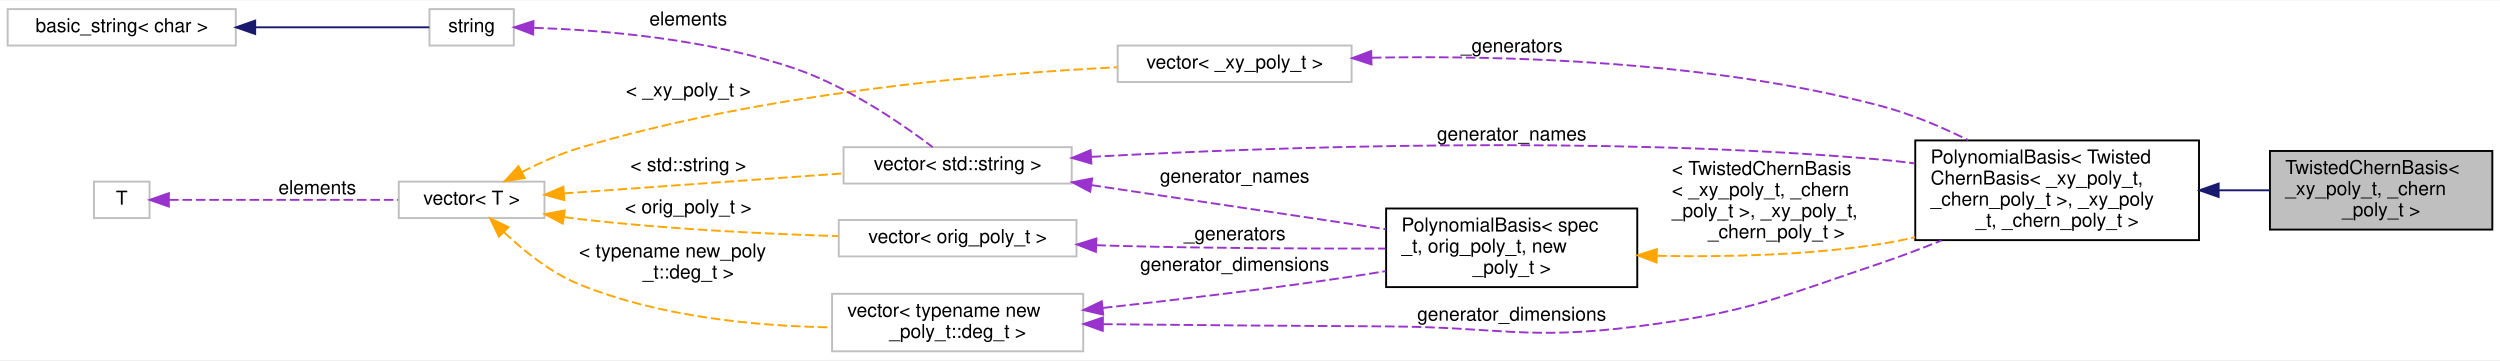
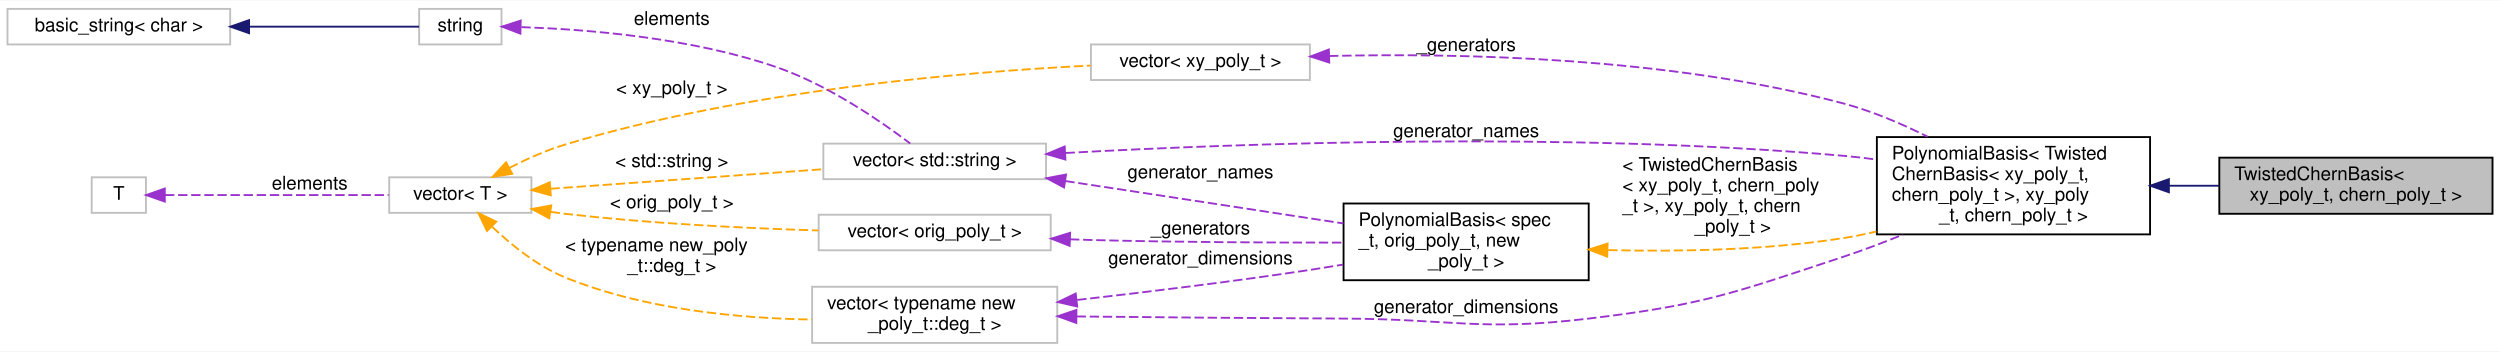
- <svg xmlns="http://www.w3.org/2000/svg" xmlns:xlink="http://www.w3.org/1999/xlink" width="1304pt" height="188pt" viewBox="0.00 0.00 1304.00 187.50">
+ <svg xmlns="http://www.w3.org/2000/svg" xmlns:xlink="http://www.w3.org/1999/xlink" width="1336pt" height="188pt" viewBox="0.00 0.00 1336.00 187.50">
  <g id="graph0" class="graph" transform="scale(1 1) rotate(0) translate(4 183.5)">
-     <polygon fill="white" stroke="transparent" points="-4,4 -4,-183.5 1300,-183.5 1300,4 -4,4" />
+     <polygon fill="white" stroke="transparent" points="-4,4 -4,-183.5 1332,-183.5 1332,4 -4,4" />
    <g id="node1" class="node">
      <g id="a_node1">
-         <a xlink:title="Class for half-idempotent symmetric polynomials, facilitating transformation from  variables to  vari...">
-           <polygon fill="#bfbfbf" stroke="black" points="1180,-64 1180,-105 1296,-105 1296,-64 1180,-64" />
-           <text text-anchor="start" x="1188" y="-93" font-family="Helvetica,sans-Serif" font-size="10.00">TwistedChernBasis&lt;</text>
-           <text text-anchor="start" x="1188" y="-82" font-family="Helvetica,sans-Serif" font-size="10.00"> _xy_poly_t, _chern</text>
-           <text text-anchor="middle" x="1238" y="-71" font-family="Helvetica,sans-Serif" font-size="10.00">_poly_t &gt;</text>
+         <a xlink:title="Class for half-idempotent symmetric polynomials.">
+           <polygon fill="#bfbfbf" stroke="black" points="1182,-69.5 1182,-99.5 1328,-99.5 1328,-69.5 1182,-69.5" />
+           <text text-anchor="start" x="1190" y="-87.5" font-family="Helvetica,sans-Serif" font-size="10.00">TwistedChernBasis&lt;</text>
+           <text text-anchor="middle" x="1255" y="-76.5" font-family="Helvetica,sans-Serif" font-size="10.00"> xy_poly_t, chern_poly_t &gt;</text>
        </a>
      </g>
    </g>
    <g id="node2" class="node">
      <g id="a_node2">
        <a xlink:href="classsymmp_1_1PolynomialBasis.html" target="_top" xlink:title=" ">
-           <polygon fill="white" stroke="black" points="995,-58.5 995,-110.5 1143,-110.5 1143,-58.5 995,-58.5" />
-           <text text-anchor="start" x="1003" y="-98.5" font-family="Helvetica,sans-Serif" font-size="10.00">PolynomialBasis&lt; Twisted</text>
-           <text text-anchor="start" x="1003" y="-87.5" font-family="Helvetica,sans-Serif" font-size="10.00">ChernBasis&lt; _xy_poly_t,</text>
-           <text text-anchor="start" x="1003" y="-76.5" font-family="Helvetica,sans-Serif" font-size="10.00"> _chern_poly_t &gt;, _xy_poly</text>
-           <text text-anchor="middle" x="1069" y="-65.5" font-family="Helvetica,sans-Serif" font-size="10.00">_t, _chern_poly_t &gt;</text>
+           <polygon fill="white" stroke="black" points="999,-58.5 999,-110.5 1145,-110.5 1145,-58.5 999,-58.5" />
+           <text text-anchor="start" x="1007" y="-98.5" font-family="Helvetica,sans-Serif" font-size="10.00">PolynomialBasis&lt; Twisted</text>
+           <text text-anchor="start" x="1007" y="-87.5" font-family="Helvetica,sans-Serif" font-size="10.00">ChernBasis&lt; xy_poly_t,</text>
+           <text text-anchor="start" x="1007" y="-76.5" font-family="Helvetica,sans-Serif" font-size="10.00"> chern_poly_t &gt;, xy_poly</text>
+           <text text-anchor="middle" x="1072" y="-65.5" font-family="Helvetica,sans-Serif" font-size="10.00">_t, chern_poly_t &gt;</text>
        </a>
      </g>
    </g>
    <g id="edge1" class="edge">
-       <path fill="none" stroke="midnightblue" d="M1153.36,-84.5C1162.33,-84.5 1171.31,-84.5 1179.87,-84.5" />
-       <polygon fill="midnightblue" stroke="midnightblue" points="1153.25,-81 1143.25,-84.5 1153.25,-88 1153.25,-81" />
+       <path fill="none" stroke="midnightblue" d="M1155.09,-84.5C1164.03,-84.5 1173.09,-84.5 1181.9,-84.5" />
+       <polygon fill="midnightblue" stroke="midnightblue" points="1155.06,-81 1145.06,-84.5 1155.06,-88 1155.06,-81" />
    </g>
    <g id="node3" class="node">
      <g id="a_node3">
        <a xlink:title=" ">
-           <polygon fill="white" stroke="#bfbfbf" points="579,-141 579,-160 701,-160 701,-141 579,-141" />
-           <text text-anchor="middle" x="640" y="-148" font-family="Helvetica,sans-Serif" font-size="10.00">vector&lt; _xy_poly_t &gt;</text>
+           <polygon fill="white" stroke="#bfbfbf" points="579,-141 579,-160 696,-160 696,-141 579,-141" />
+           <text text-anchor="middle" x="637.5" y="-148" font-family="Helvetica,sans-Serif" font-size="10.00">vector&lt; xy_poly_t &gt;</text>
        </a>
      </g>
    </g>
    <g id="edge2" class="edge">
-       <path fill="none" stroke="#9a32cd" stroke-dasharray="5,2" d="M711.58,-153.65C780.45,-154.92 887.62,-152.08 977,-128.5 992.44,-124.43 1008.4,-117.69 1022.56,-110.7" />
-       <polygon fill="#9a32cd" stroke="#9a32cd" points="711.36,-150.14 701.29,-153.42 711.21,-157.14 711.36,-150.14" />
-       <text text-anchor="middle" x="784.5" y="-156.5" font-family="Helvetica,sans-Serif" font-size="10.00"> _generators</text>
+       <path fill="none" stroke="#9a32cd" stroke-dasharray="5,2" d="M706.27,-153.82C776.28,-155.48 888.1,-153.16 981,-128.5 996.3,-124.44 1012.09,-117.71 1026.1,-110.71" />
+       <polygon fill="#9a32cd" stroke="#9a32cd" points="706.35,-150.32 696.26,-153.55 706.16,-157.32 706.35,-150.32" />
+       <text text-anchor="middle" x="779.5" y="-156.5" font-family="Helvetica,sans-Serif" font-size="10.00"> _generators</text>
    </g>
    <g id="node4" class="node">
      <g id="a_node4">
        <a xlink:title="STL class.">
          <polygon fill="white" stroke="#bfbfbf" points="204,-70 204,-89 280,-89 280,-70 204,-70" />
          <text text-anchor="middle" x="242" y="-77" font-family="Helvetica,sans-Serif" font-size="10.00">vector&lt; T &gt;</text>
        </a>
      </g>
    </g>
    <g id="edge3" class="edge">
-       <path fill="none" stroke="orange" stroke-dasharray="5,2" d="M268.18,-94.02C277.31,-98.7 287.87,-103.45 298,-106.5 393.6,-135.27 509.83,-145.23 578.93,-148.68" />
-       <polygon fill="orange" stroke="orange" points="269.74,-90.88 259.27,-89.25 266.44,-97.06 269.74,-90.88" />
-       <text text-anchor="middle" x="355" y="-133.5" font-family="Helvetica,sans-Serif" font-size="10.00"> &lt; _xy_poly_t &gt;</text>
+       <path fill="none" stroke="orange" stroke-dasharray="5,2" d="M268.18,-94.02C277.31,-98.69 287.87,-103.45 298,-106.5 393.75,-135.37 510.35,-145.29 578.71,-148.71" />
+       <polygon fill="orange" stroke="orange" points="269.74,-90.88 259.27,-89.25 266.44,-97.05 269.74,-90.88" />
+       <text text-anchor="middle" x="355" y="-133.5" font-family="Helvetica,sans-Serif" font-size="10.00"> &lt; xy_poly_t &gt;</text>
    </g>
    <g id="node6" class="node">
      <g id="a_node6">
        <a xlink:title=" ">
          <polygon fill="white" stroke="#bfbfbf" points="436,-88 436,-107 555,-107 555,-88 436,-88" />
          <text text-anchor="middle" x="495.5" y="-95" font-family="Helvetica,sans-Serif" font-size="10.00">vector&lt; std::string &gt;</text>
        </a>
      </g>
    </g>
    <g id="edge8" class="edge">
      <path fill="none" stroke="orange" stroke-dasharray="5,2" d="M290.16,-82.88C331.39,-85.83 391.42,-90.12 435.75,-93.3" />
      <polygon fill="orange" stroke="orange" points="290.33,-79.38 280.11,-82.16 289.83,-86.36 290.33,-79.38" />
      <text text-anchor="middle" x="355" y="-94.5" font-family="Helvetica,sans-Serif" font-size="10.00"> &lt; std::string &gt;</text>
    </g>
    <g id="node9" class="node">
      <g id="a_node9">
        <a xlink:title=" ">
          <polygon fill="white" stroke="#bfbfbf" points="430,-0.5 430,-30.5 561,-30.5 561,-0.5 430,-0.5" />
          <text text-anchor="start" x="438" y="-18.5" font-family="Helvetica,sans-Serif" font-size="10.00">vector&lt; typename new</text>
          <text text-anchor="middle" x="495.5" y="-7.5" font-family="Helvetica,sans-Serif" font-size="10.00">_poly_t::deg_t &gt;</text>
        </a>
      </g>
    </g>
    <g id="edge10" class="edge">
      <path fill="none" stroke="orange" stroke-dasharray="5,2" d="M258.93,-62.61C269.12,-52.94 283.17,-41.56 298,-35.5 339.74,-18.44 390.45,-13.63 429.89,-12.98" />
      <polygon fill="orange" stroke="orange" points="256.26,-60.32 251.65,-69.86 261.2,-65.28 256.26,-60.32" />
      <text text-anchor="start" x="298" y="-49.5" font-family="Helvetica,sans-Serif" font-size="10.00"> &lt; typename new_poly</text>
      <text text-anchor="middle" x="355" y="-38.5" font-family="Helvetica,sans-Serif" font-size="10.00">_t::deg_t &gt;</text>
    </g>
    <g id="node11" class="node">
      <g id="a_node11">
        <a xlink:title=" ">
          <polygon fill="white" stroke="#bfbfbf" points="433.5,-50 433.5,-69 557.5,-69 557.5,-50 433.5,-50" />
          <text text-anchor="middle" x="495.5" y="-57" font-family="Helvetica,sans-Serif" font-size="10.00">vector&lt; orig_poly_t &gt;</text>
        </a>
      </g>
    </g>
    <g id="edge15" class="edge">
      <path fill="none" stroke="orange" stroke-dasharray="5,2" d="M290.27,-70.5C292.88,-70.13 295.47,-69.79 298,-69.5 343.13,-64.27 394.4,-61.78 433.26,-60.59" />
      <polygon fill="orange" stroke="orange" points="289.52,-67.08 280.18,-72.07 290.6,-73.99 289.52,-67.08" />
      <text text-anchor="middle" x="355" y="-72.5" font-family="Helvetica,sans-Serif" font-size="10.00"> &lt; orig_poly_t &gt;</text>
    </g>
    <g id="node5" class="node">
      <g id="a_node5">
        <a xlink:title=" ">
          <polygon fill="white" stroke="#bfbfbf" points="45,-70 45,-89 74,-89 74,-70 45,-70" />
          <text text-anchor="middle" x="59.5" y="-77" font-family="Helvetica,sans-Serif" font-size="10.00">T</text>
        </a>
      </g>
    </g>
    <g id="edge4" class="edge">
      <path fill="none" stroke="#9a32cd" stroke-dasharray="5,2" d="M84.18,-79.5C114.61,-79.5 167.8,-79.5 203.7,-79.5" />
      <polygon fill="#9a32cd" stroke="#9a32cd" points="84.07,-76 74.07,-79.5 84.07,-83 84.07,-76" />
      <text text-anchor="middle" x="161.5" y="-82.5" font-family="Helvetica,sans-Serif" font-size="10.00"> elements</text>
    </g>
    <g id="edge5" class="edge">
-       <path fill="none" stroke="#9a32cd" stroke-dasharray="5,2" d="M565.24,-101.94C658.66,-107.06 830.81,-113.25 977,-100.5 982.75,-100 988.69,-99.32 994.64,-98.53" />
-       <polygon fill="#9a32cd" stroke="#9a32cd" points="565.25,-98.44 555.07,-101.37 564.86,-105.43 565.25,-98.44" />
-       <text text-anchor="middle" x="784.5" y="-110.5" font-family="Helvetica,sans-Serif" font-size="10.00"> generator_names</text>
+       <path fill="none" stroke="#9a32cd" stroke-dasharray="5,2" d="M565.43,-101.99C659.54,-107.2 833.41,-113.52 981,-100.5 986.85,-99.98 992.89,-99.28 998.94,-98.46" />
+       <polygon fill="#9a32cd" stroke="#9a32cd" points="565.37,-98.48 555.19,-101.41 564.98,-105.47 565.37,-98.48" />
+       <text text-anchor="middle" x="779.5" y="-110.5" font-family="Helvetica,sans-Serif" font-size="10.00"> generator_names</text>
    </g>
    <g id="node10" class="node">
      <g id="a_node10">
        <a xlink:href="classsymmp_1_1PolynomialBasis.html" target="_top" xlink:title="Factory class that provides the general interface of a generating basis for a subring of a polynomial...">
-           <polygon fill="white" stroke="black" points="719,-34 719,-75 850,-75 850,-34 719,-34" />
-           <text text-anchor="start" x="727" y="-63" font-family="Helvetica,sans-Serif" font-size="10.00">PolynomialBasis&lt; spec</text>
-           <text text-anchor="start" x="727" y="-52" font-family="Helvetica,sans-Serif" font-size="10.00">_t, orig_poly_t, new</text>
-           <text text-anchor="middle" x="784.5" y="-41" font-family="Helvetica,sans-Serif" font-size="10.00">_poly_t &gt;</text>
+           <polygon fill="white" stroke="black" points="714,-34 714,-75 845,-75 845,-34 714,-34" />
+           <text text-anchor="start" x="722" y="-63" font-family="Helvetica,sans-Serif" font-size="10.00">PolynomialBasis&lt; spec</text>
+           <text text-anchor="start" x="722" y="-52" font-family="Helvetica,sans-Serif" font-size="10.00">_t, orig_poly_t, new</text>
+           <text text-anchor="middle" x="779.5" y="-41" font-family="Helvetica,sans-Serif" font-size="10.00">_poly_t &gt;</text>
        </a>
      </g>
    </g>
    <g id="edge12" class="edge">
-       <path fill="none" stroke="#9a32cd" stroke-dasharray="5,2" d="M565.28,-87.19C611.89,-80.21 673.09,-71.04 718.81,-64.19" />
-       <polygon fill="#9a32cd" stroke="#9a32cd" points="564.64,-83.75 555.27,-88.69 565.68,-90.67 564.64,-83.75" />
-       <text text-anchor="middle" x="640" y="-88.5" font-family="Helvetica,sans-Serif" font-size="10.00"> generator_names</text>
+       <path fill="none" stroke="#9a32cd" stroke-dasharray="5,2" d="M565.3,-87.01C610.59,-80.1 669.49,-71.12 713.9,-64.35" />
+       <polygon fill="#9a32cd" stroke="#9a32cd" points="564.63,-83.57 555.27,-88.54 565.69,-90.49 564.63,-83.57" />
+       <text text-anchor="middle" x="637.5" y="-88.5" font-family="Helvetica,sans-Serif" font-size="10.00"> generator_names</text>
    </g>
    <g id="node7" class="node">
      <g id="a_node7">
        <a xlink:title="STL class.">
          <polygon fill="white" stroke="#bfbfbf" points="220,-160 220,-179 264,-179 264,-160 220,-160" />
          <text text-anchor="middle" x="242" y="-167" font-family="Helvetica,sans-Serif" font-size="10.00">string</text>
        </a>
      </g>
    </g>
    <g id="edge6" class="edge">
      <path fill="none" stroke="#9a32cd" stroke-dasharray="5,2" d="M274.62,-169.25C309.26,-168.1 366.02,-163.62 412,-147.5 439.18,-137.97 467.08,-118.68 482.46,-107.04" />
      <polygon fill="#9a32cd" stroke="#9a32cd" points="274.1,-165.76 264.19,-169.52 274.28,-172.76 274.1,-165.76" />
      <text text-anchor="middle" x="355" y="-170.5" font-family="Helvetica,sans-Serif" font-size="10.00"> elements</text>
    </g>
    <g id="node8" class="node">
      <g id="a_node8">
        <a xlink:title="STL class.">
          <polygon fill="white" stroke="#bfbfbf" points="0,-160 0,-179 119,-179 119,-160 0,-160" />
          <text text-anchor="middle" x="59.5" y="-167" font-family="Helvetica,sans-Serif" font-size="10.00">basic_string&lt; char &gt;</text>
        </a>
      </g>
    </g>
    <g id="edge7" class="edge">
      <path fill="none" stroke="midnightblue" d="M129.42,-169.5C161.67,-169.5 197.78,-169.5 219.95,-169.5" />
      <polygon fill="midnightblue" stroke="midnightblue" points="129.1,-166 119.1,-169.5 129.1,-173 129.1,-166" />
    </g>
    <g id="edge9" class="edge">
-       <path fill="none" stroke="#9a32cd" stroke-dasharray="5,2" d="M571.38,-14.66C614.54,-14.22 669.83,-13.72 719,-13.5 777.22,-13.24 792.25,-6.12 850,-13.5 907.85,-20.89 921.73,-27.88 977,-46.5 987.38,-50 998.26,-54.12 1008.74,-58.34" />
-       <polygon fill="#9a32cd" stroke="#9a32cd" points="571.21,-11.16 561.24,-14.76 571.28,-18.16 571.21,-11.16" />
-       <text text-anchor="middle" x="784.5" y="-16.5" font-family="Helvetica,sans-Serif" font-size="10.00"> generator_dimensions</text>
+       <path fill="none" stroke="#9a32cd" stroke-dasharray="5,2" d="M571.35,-14.64C613.29,-14.2 666.56,-13.72 714,-13.5 772.22,-13.23 787.19,-6.59 845,-13.5 906.76,-20.89 921.94,-27.01 981,-46.5 991.47,-49.96 1002.42,-54.11 1012.94,-58.38" />
+       <polygon fill="#9a32cd" stroke="#9a32cd" points="571.18,-11.14 561.22,-14.75 571.25,-18.14 571.18,-11.14" />
+       <text text-anchor="middle" x="779.5" y="-16.5" font-family="Helvetica,sans-Serif" font-size="10.00"> generator_dimensions</text>
    </g>
    <g id="edge13" class="edge">
-       <path fill="none" stroke="#9a32cd" stroke-dasharray="5,2" d="M571.27,-23.13C610.06,-27.38 658.16,-33.1 701,-39.5 706.76,-40.36 712.73,-41.32 718.71,-42.32" />
-       <polygon fill="#9a32cd" stroke="#9a32cd" points="571.43,-19.63 561.11,-22.03 570.67,-26.59 571.43,-19.63" />
-       <text text-anchor="middle" x="640" y="-42.5" font-family="Helvetica,sans-Serif" font-size="10.00"> generator_dimensions</text>
+       <path fill="none" stroke="#9a32cd" stroke-dasharray="5,2" d="M571.65,-23.46C609.09,-27.7 655.01,-33.31 696,-39.5 701.76,-40.37 707.73,-41.33 713.71,-42.34" />
+       <polygon fill="#9a32cd" stroke="#9a32cd" points="571.65,-19.94 561.32,-22.3 570.87,-26.89 571.65,-19.94" />
+       <text text-anchor="middle" x="637.5" y="-42.5" font-family="Helvetica,sans-Serif" font-size="10.00"> generator_dimensions</text>
    </g>
    <g id="edge11" class="edge">
-       <path fill="none" stroke="orange" stroke-dasharray="5,2" d="M860.44,-50.32C895.97,-49.6 938.88,-50.56 977,-56.5 982.88,-57.42 988.91,-58.63 994.92,-60.03" />
-       <polygon fill="orange" stroke="orange" points="860.06,-46.83 850.15,-50.58 860.23,-53.82 860.06,-46.83" />
-       <text text-anchor="start" x="868" y="-92.5" font-family="Helvetica,sans-Serif" font-size="10.00"> &lt; TwistedChernBasis</text>
-       <text text-anchor="start" x="868" y="-81.5" font-family="Helvetica,sans-Serif" font-size="10.00">&lt; _xy_poly_t, _chern</text>
-       <text text-anchor="start" x="868" y="-70.5" font-family="Helvetica,sans-Serif" font-size="10.00">_poly_t &gt;, _xy_poly_t,</text>
-       <text text-anchor="middle" x="922.5" y="-59.5" font-family="Helvetica,sans-Serif" font-size="10.00"> _chern_poly_t &gt;</text>
+       <path fill="none" stroke="orange" stroke-dasharray="5,2" d="M855.44,-50.1C893.3,-49.18 939.82,-50.03 981,-56.5 986.82,-57.41 992.78,-58.62 998.73,-60.03" />
+       <polygon fill="orange" stroke="orange" points="854.9,-46.61 845,-50.4 855.1,-53.61 854.9,-46.61" />
+       <text text-anchor="start" x="863" y="-92.5" font-family="Helvetica,sans-Serif" font-size="10.00"> &lt; TwistedChernBasis</text>
+       <text text-anchor="start" x="863" y="-81.5" font-family="Helvetica,sans-Serif" font-size="10.00">&lt; xy_poly_t, chern_poly</text>
+       <text text-anchor="start" x="863" y="-70.5" font-family="Helvetica,sans-Serif" font-size="10.00">_t &gt;, xy_poly_t, chern</text>
+       <text text-anchor="middle" x="922" y="-59.5" font-family="Helvetica,sans-Serif" font-size="10.00">_poly_t &gt;</text>
    </g>
    <g id="edge14" class="edge">
-       <path fill="none" stroke="#9a32cd" stroke-dasharray="5,2" d="M567.82,-55.85C571.6,-55.72 575.34,-55.6 579,-55.5 625.67,-54.26 678.35,-54.03 718.56,-54.1" />
+       <path fill="none" stroke="#9a32cd" stroke-dasharray="5,2" d="M567.82,-55.85C571.6,-55.72 575.34,-55.6 579,-55.5 624.01,-54.3 674.75,-54.06 713.8,-54.11" />
      <polygon fill="#9a32cd" stroke="#9a32cd" points="567.62,-52.35 557.76,-56.23 567.89,-59.35 567.62,-52.35" />
-       <text text-anchor="middle" x="640" y="-58.5" font-family="Helvetica,sans-Serif" font-size="10.00"> _generators</text>
+       <text text-anchor="middle" x="637.5" y="-58.5" font-family="Helvetica,sans-Serif" font-size="10.00"> _generators</text>
    </g>
  </g>
</svg>
